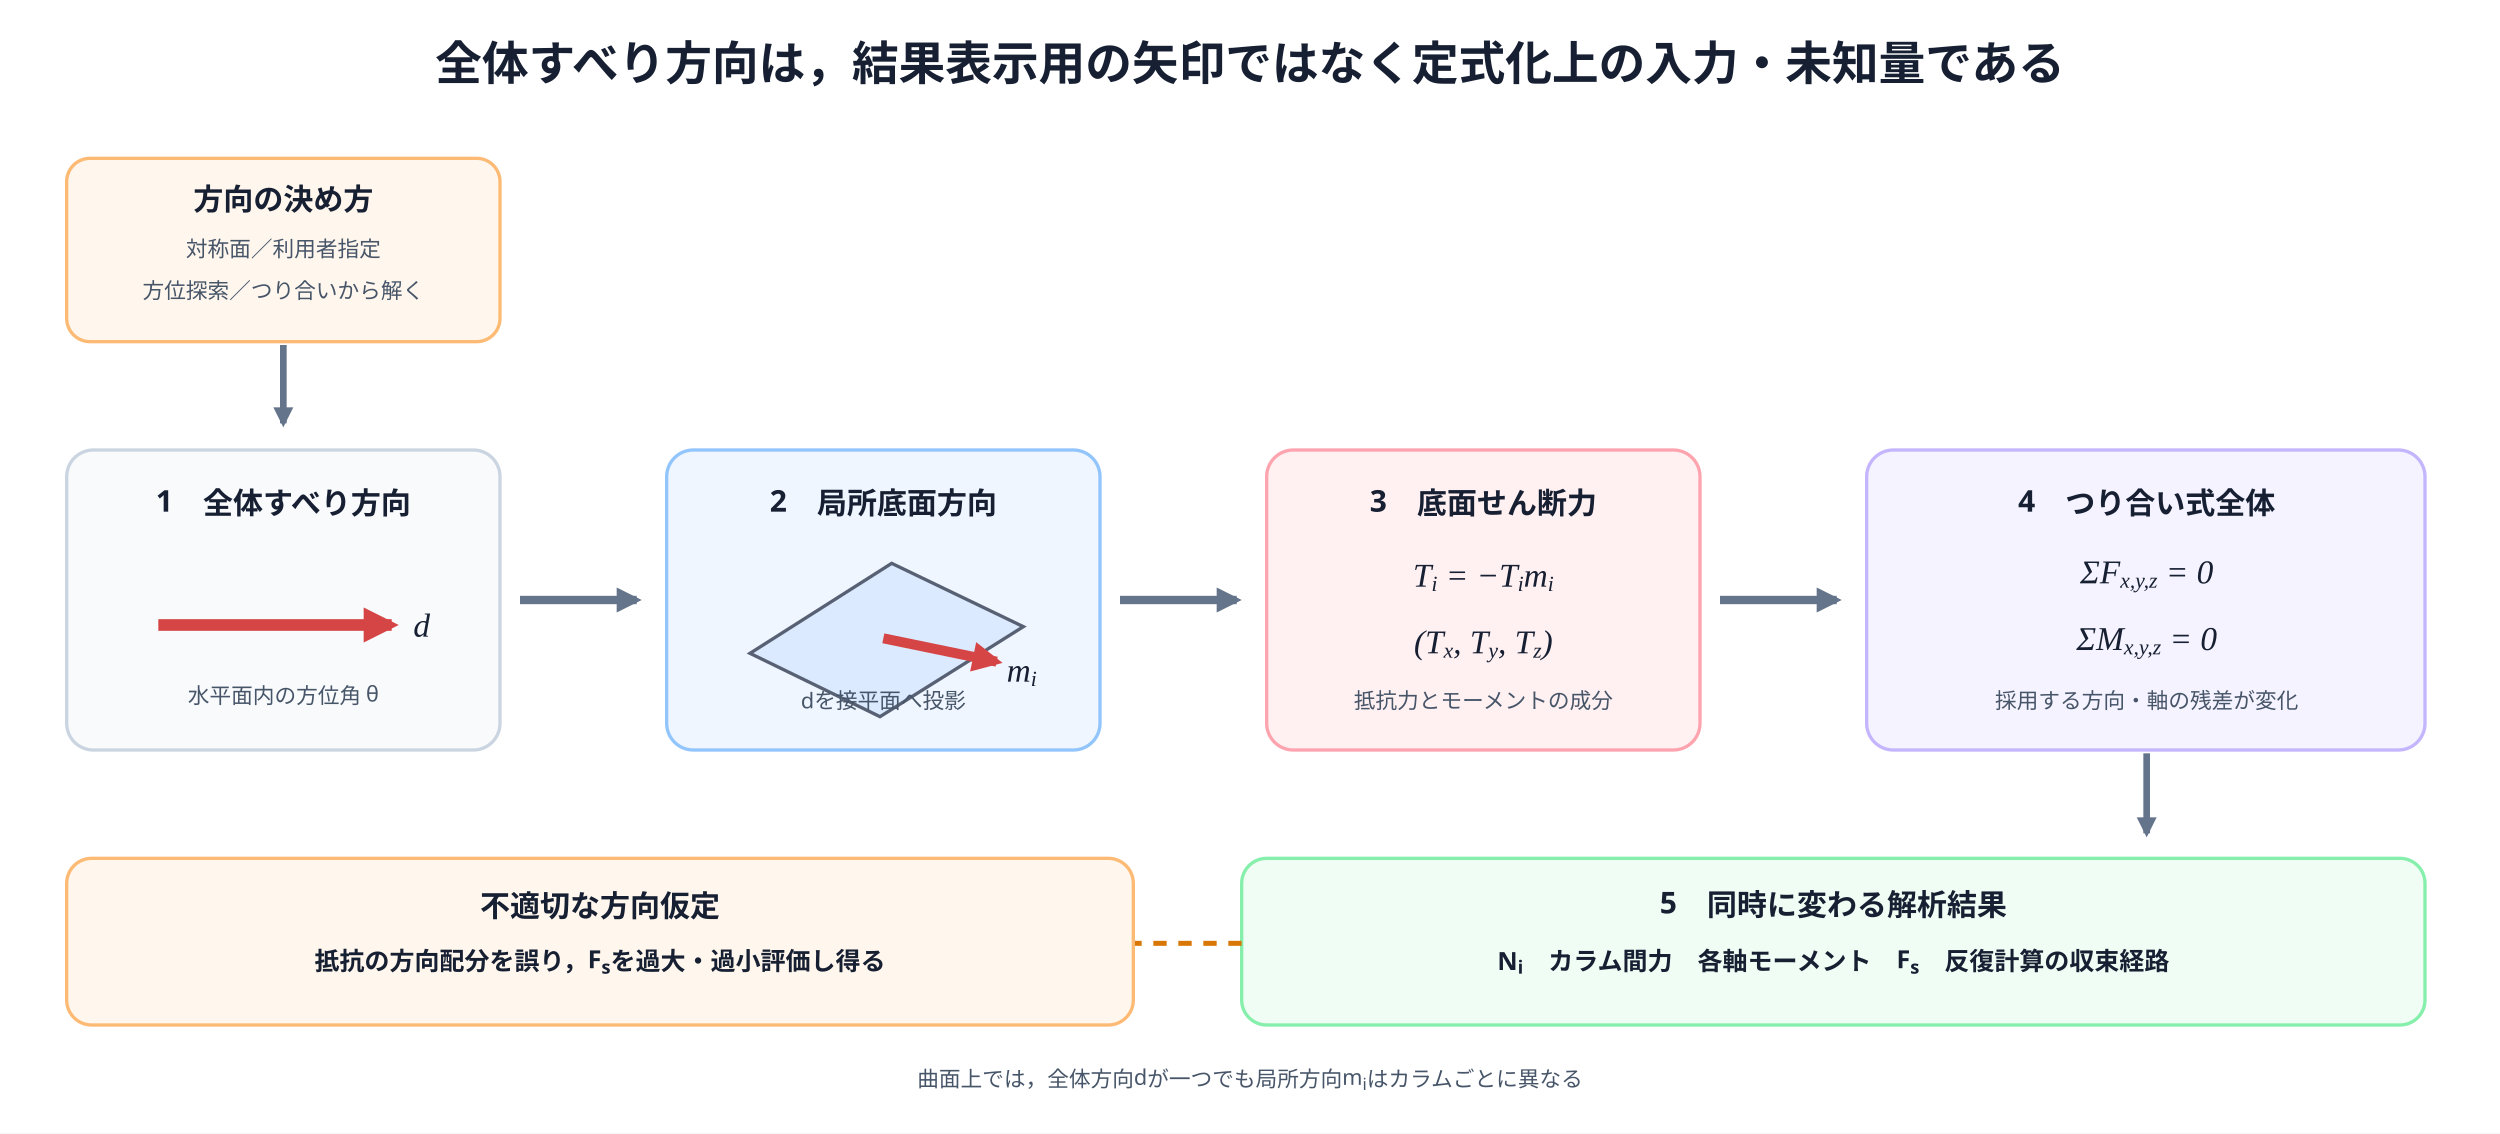
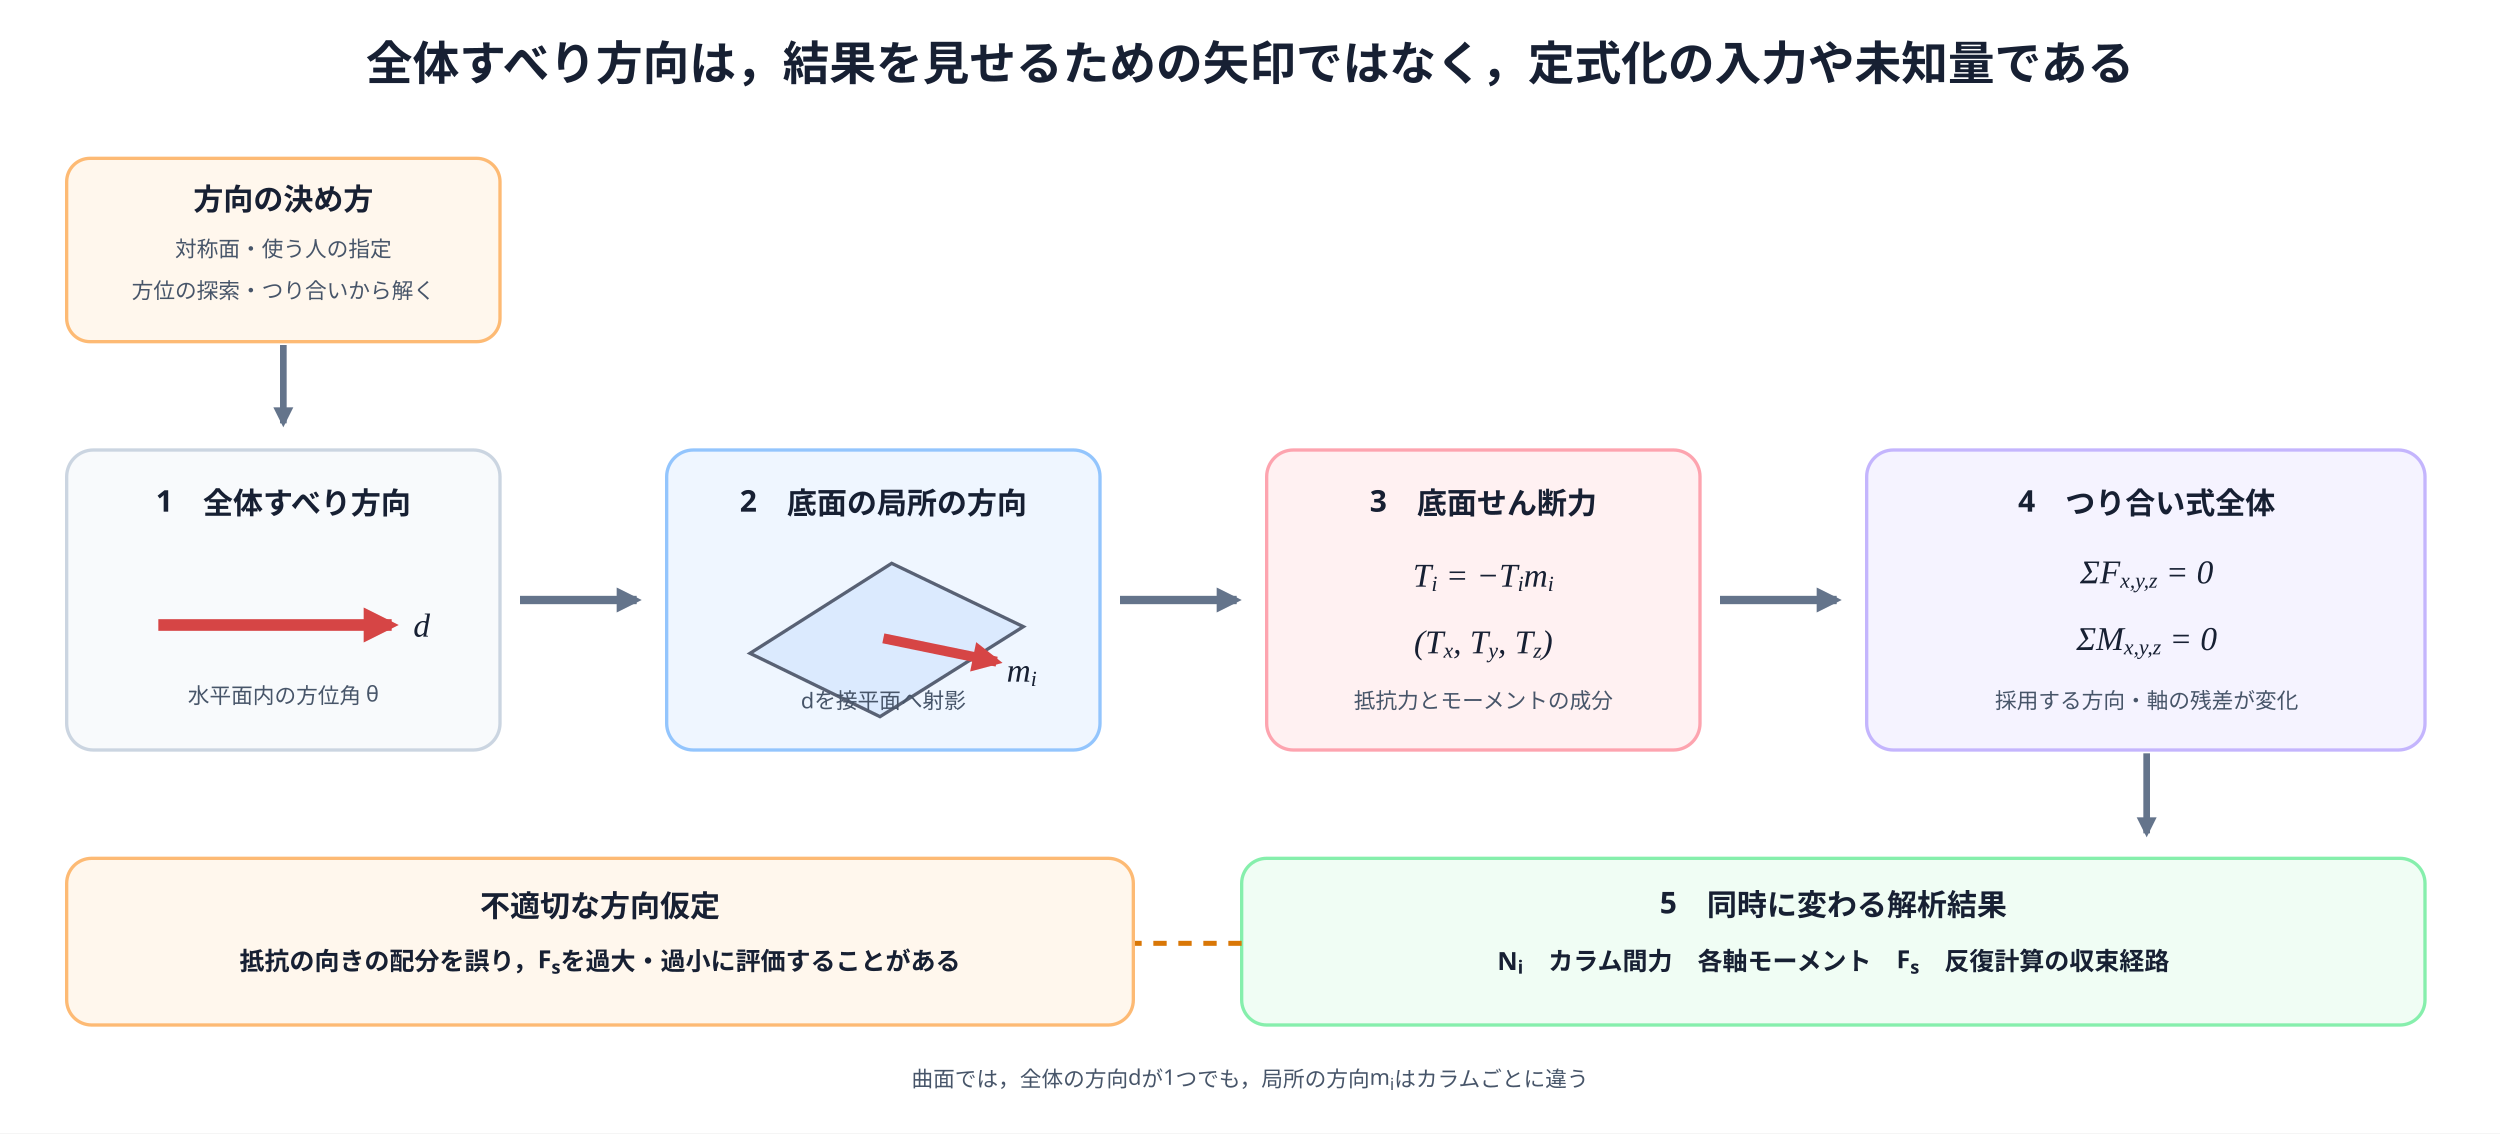
<svg xmlns="http://www.w3.org/2000/svg" width="1500" height="680" viewBox="0 0 1500 680" role="img" aria-labelledby="title desc">
  <defs>
    <marker id="gray" viewBox="0 0 10 10" markerWidth="3" markerHeight="3" refX="8" refY="5" orient="auto">
      <path d="M0 0L10 5L0 10Z" fill="#64748b" />
    </marker>
    <marker id="red" viewBox="0 0 10 10" markerWidth="3" markerHeight="3" refX="8" refY="5" orient="auto">
      <path d="M0 0L10 5L0 10Z" fill="#d64545" />
    </marker>
    <style>
      .title{font:700 28px "Noto Sans JP","Hiragino Sans","Yu Gothic",sans-serif;fill:#172033}.head{font:700 18px "Noto Sans JP","Hiragino Sans","Yu Gothic",sans-serif;fill:#172033}.label{font:600 15px "Noto Sans JP","Hiragino Sans","Yu Gothic",sans-serif;fill:#172033}.small{font:500 13px "Noto Sans JP","Hiragino Sans","Yu Gothic",sans-serif;fill:#475569}.math{font:italic 20px Georgia,"Times New Roman",serif;fill:#172033}.node{fill:#f8fafc;stroke:#cbd5e1;stroke-width:2}
    </style>
  </defs>
  <rect width="1500" height="680" fill="#fff" />
-   <text x="750" y="48" text-anchor="middle" class="title">全体すべり方向は，結果表示用の矢印ではなく定式化上の入力・未知量である</text>
+   <text x="750" y="48" text-anchor="middle" class="title">全体すべり方向は，結果を見せるための矢印ではなく，定式化の入力や未知量である</text>
  <rect x="40" y="95" width="260" height="110" rx="14" fill="#fff7ed" stroke="#fdba74" stroke-width="2" />
  <text x="170" y="126" text-anchor="middle" class="head">方向の決め方</text>
-   <text x="170" y="154" text-anchor="middle" class="small">対称面／利用者指定</text>
-   <text x="170" y="179" text-anchor="middle" class="small">方位探索／つり合いから解く</text>
+   <text x="170" y="154" text-anchor="middle" class="small">対称面・使う人の指定</text>
+   <text x="170" y="179" text-anchor="middle" class="small">方位の探索・つり合いから解く</text>
  <line x1="170" y1="207" x2="170" y2="254" stroke="#64748b" stroke-width="4" marker-end="url(#gray)" />
  <rect x="40" y="270" width="260" height="180" rx="16" class="node" />
  <text x="170" y="307" text-anchor="middle" class="head">1　全体すべり方向</text>
  <line x1="95" y1="375" x2="235" y2="375" stroke="#d64545" stroke-width="7" marker-end="url(#red)" />
  <text x="248" y="382" class="math" fill="#d64545">d</text>
  <text x="170" y="422" text-anchor="middle" class="small">水平面内の方位角 θ</text>
  <line x1="312" y1="360" x2="382" y2="360" stroke="#64748b" stroke-width="5" marker-end="url(#gray)" />
  <rect x="400" y="270" width="260" height="180" rx="16" fill="#eff6ff" stroke="#93c5fd" stroke-width="2" />
-   <text x="530" y="307" text-anchor="middle" class="head">2　局所底面方向</text>
+   <text x="530" y="307" text-anchor="middle" class="head">2　底面の局所の方向</text>
  <polygon points="450,392 535,338 614,376 528,430" fill="#dbeafe" stroke="#586174" stroke-width="2" />
  <line x1="530" y1="383" x2="598" y2="397" stroke="#d64545" stroke-width="6" marker-end="url(#red)" />
  <text x="604" y="409" class="math" fill="#d64545">m<tspan baseline-shift="sub" font-size="13">i</tspan>
  </text>
-   <text x="530" y="425" text-anchor="middle" class="small">dを接平面へ投影</text>
+   <text x="530" y="425" text-anchor="middle" class="small">dを接平面へ射影</text>
  <line x1="672" y1="360" x2="742" y2="360" stroke="#64748b" stroke-width="5" marker-end="url(#gray)" />
  <rect x="760" y="270" width="260" height="180" rx="16" fill="#fff1f2" stroke="#fda4af" stroke-width="2" />
  <text x="890" y="307" text-anchor="middle" class="head">3　底面せん断力</text>
  <text x="890" y="352" text-anchor="middle" class="math" fill="#d64545">T<tspan baseline-shift="sub" font-size="13">i</tspan> = −T<tspan baseline-shift="sub" font-size="13">i</tspan>m<tspan baseline-shift="sub" font-size="13">i</tspan>
  </text>
  <text x="890" y="392" text-anchor="middle" class="math">(T<tspan baseline-shift="sub" font-size="13">x</tspan>, T<tspan baseline-shift="sub" font-size="13">y</tspan>, T<tspan baseline-shift="sub" font-size="13">z</tspan>)</text>
  <text x="890" y="425" text-anchor="middle" class="small">抵抗力とモーメントの成分</text>
  <line x1="1032" y1="360" x2="1102" y2="360" stroke="#64748b" stroke-width="5" marker-end="url(#gray)" />
  <rect x="1120" y="270" width="335" height="180" rx="16" fill="#f5f3ff" stroke="#c4b5fd" stroke-width="2" />
  <text x="1288" y="307" text-anchor="middle" class="head">4　つり合い式全体</text>
  <text x="1288" y="350" text-anchor="middle" class="math">ΣF<tspan baseline-shift="sub" font-size="13">x,y,z</tspan> = 0</text>
  <text x="1288" y="390" text-anchor="middle" class="math">ΣM<tspan baseline-shift="sub" font-size="13">x,y,z</tspan> = 0</text>
  <text x="1288" y="425" text-anchor="middle" class="small">採用する方向・軸の残差が変化</text>
  <line x1="1288" y1="452" x2="1288" y2="500" stroke="#64748b" stroke-width="4" marker-end="url(#gray)" />
  <rect x="745" y="515" width="710" height="100" rx="15" fill="#f0fdf4" stroke="#86efac" stroke-width="2" />
  <text x="1100" y="548" text-anchor="middle" class="head">5　同時に変わる解析結果</text>
  <text x="1100" y="582" text-anchor="middle" class="label">N<tspan baseline-shift="sub" font-size="11">i</tspan>　カラム間力　各軸モーメント　F<tspan baseline-shift="sub" font-size="11">s</tspan>　反復計算の収束経路</text>
  <path d="M745 566 H318" stroke="#d97706" stroke-width="3" stroke-dasharray="8 7" marker-end="url(#gray)" />
  <rect x="40" y="515" width="640" height="100" rx="15" fill="#fff7ed" stroke="#fdba74" stroke-width="2" />
  <text x="360" y="550" text-anchor="middle" class="head">不適切な方向仮定</text>
-   <text x="360" y="582" text-anchor="middle" class="label">抵抗の方向配分を誤り，F<tspan baseline-shift="sub" font-size="11">s</tspan>を過大・過小評価し得る</text>
-   <text x="750" y="652" text-anchor="middle" class="small">曲面上では，全体方向dが一つでも局所方向m<tspan baseline-shift="sub" font-size="10">i</tspan>はカラムごとに異なる</text>
+   <text x="360" y="582" text-anchor="middle" class="label">抵抗の向きの配分を誤り，F<tspan baseline-shift="sub" font-size="11">s</tspan>を過大・過小に評価することがある</text>
+   <text x="750" y="652" text-anchor="middle" class="small">曲面では，全体の方向dが1つでも，局所の方向m<tspan baseline-shift="sub" font-size="10">i</tspan>はカラムごとに違う</text>
</svg>
